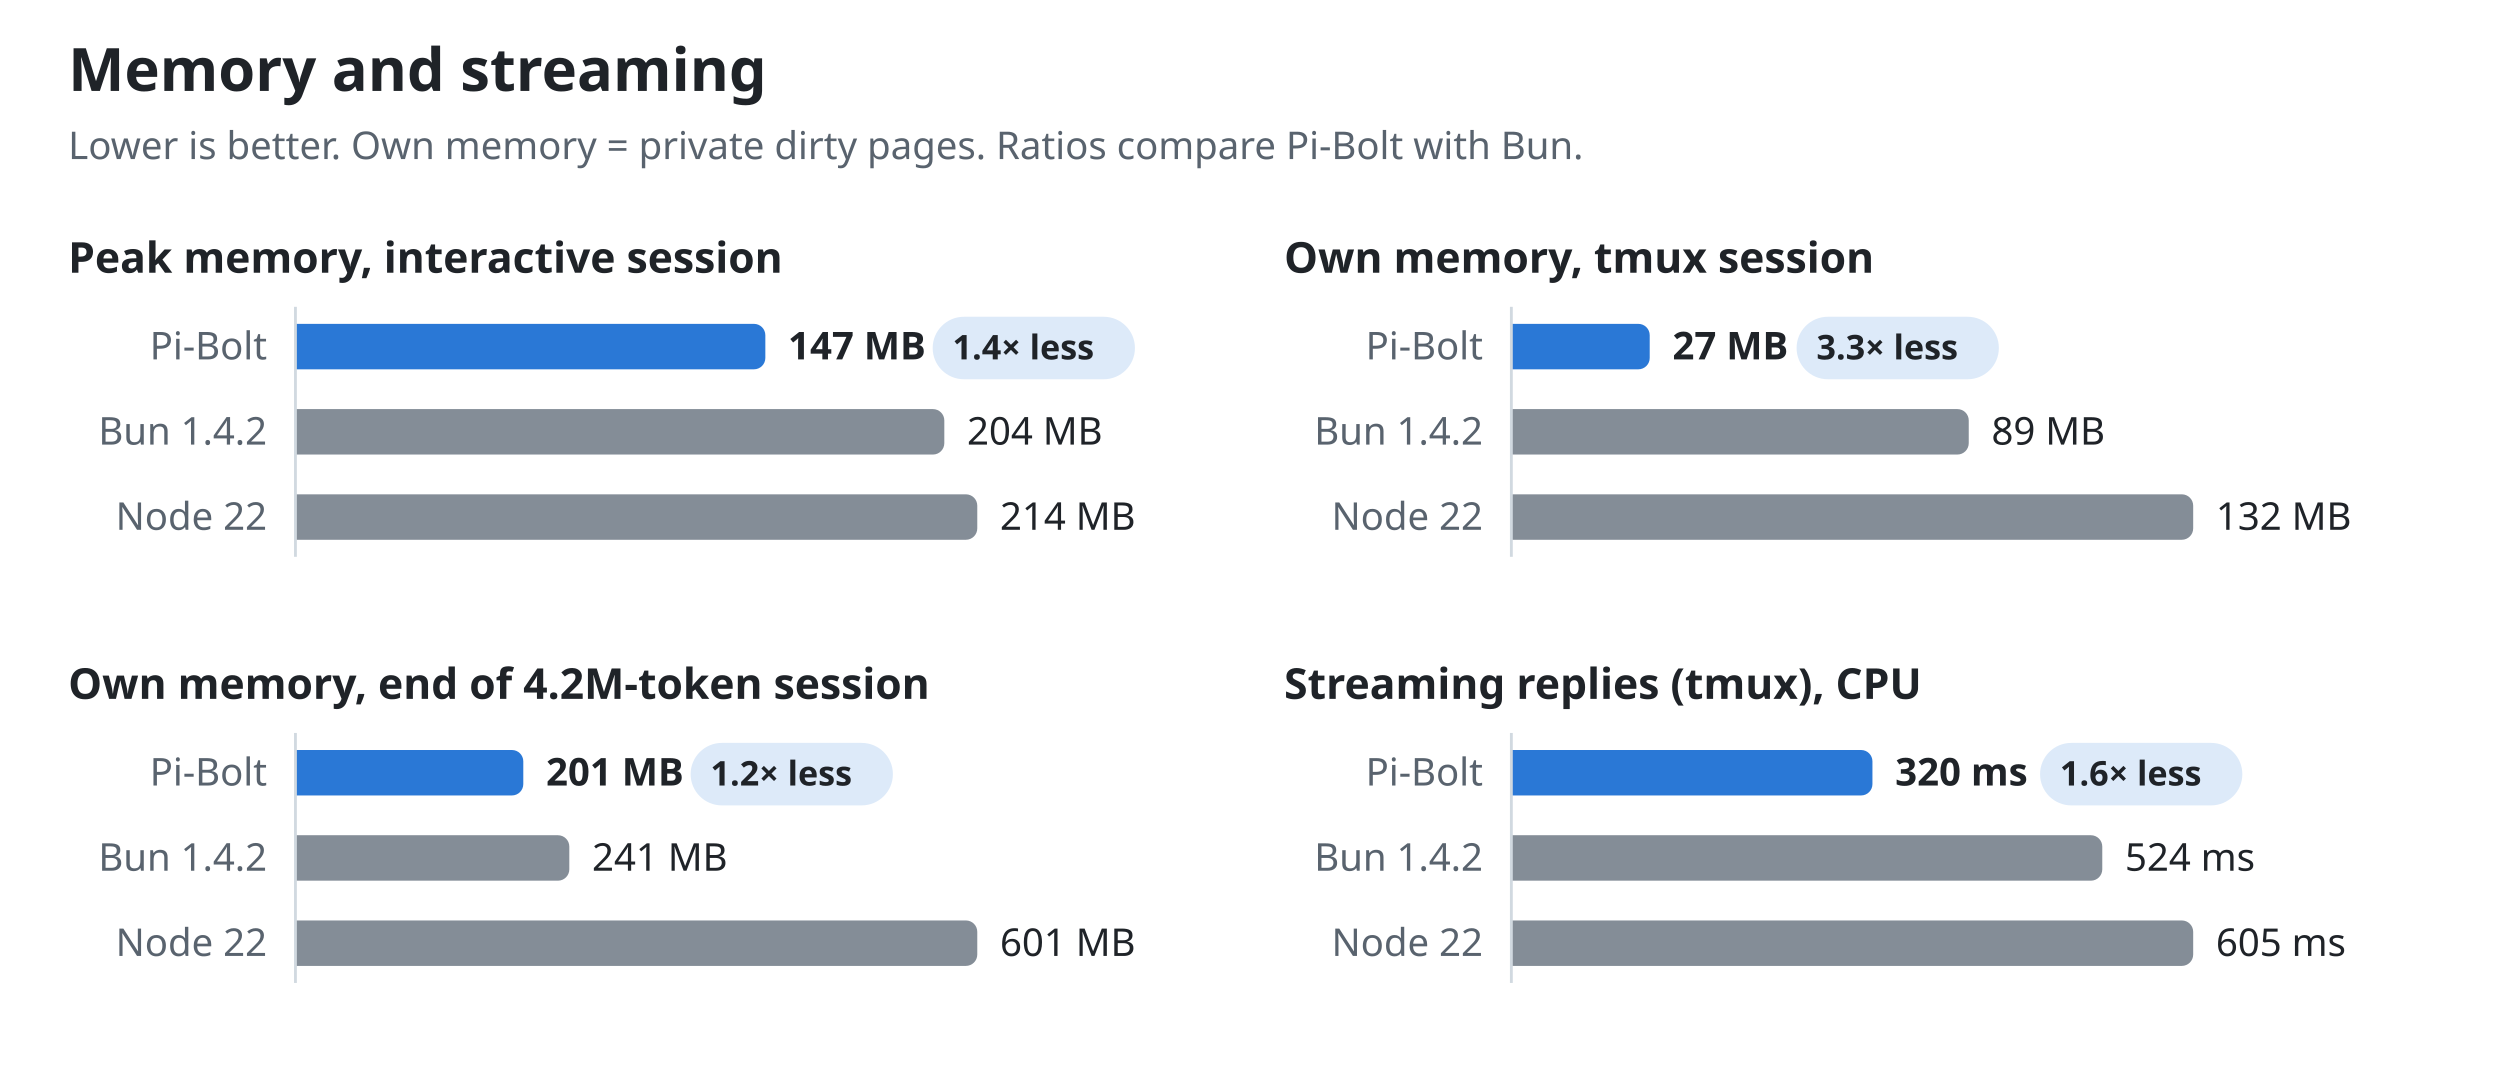
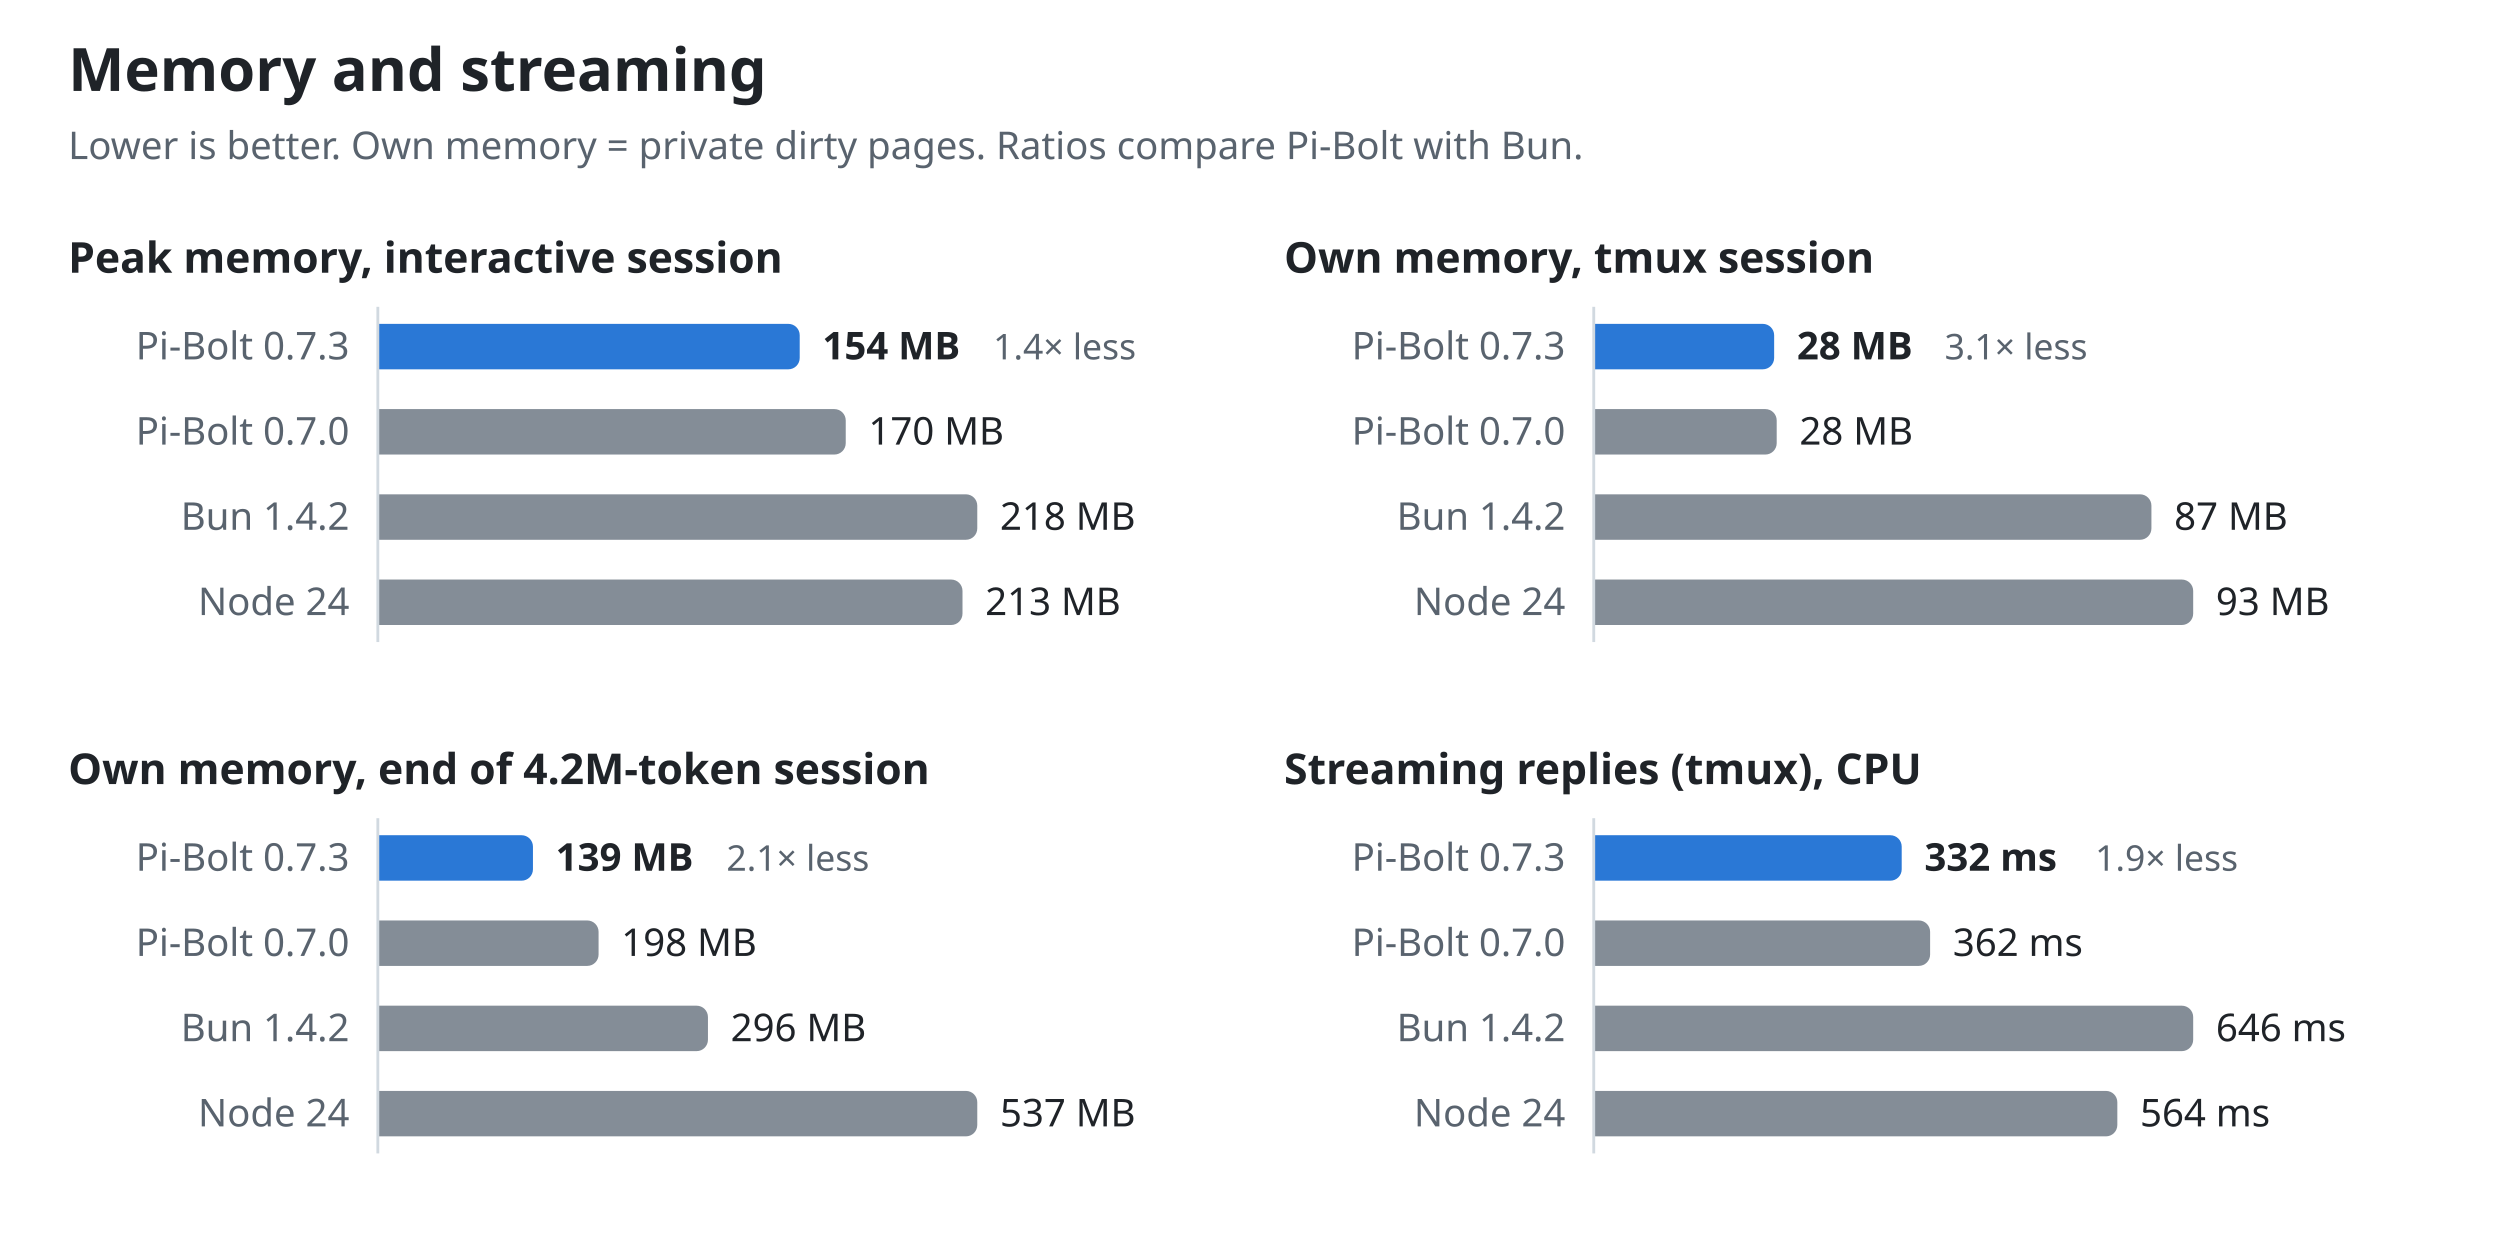
- <svg xmlns="http://www.w3.org/2000/svg" width="880" height="378" viewBox="0 0 880 378" role="img" aria-label="Memory and streaming: Lower is better. Own memory = private dirty pages. Ratios compare Pi-Bolt with Bun.">
+ <svg xmlns="http://www.w3.org/2000/svg" width="880" height="438" viewBox="0 0 880 438" role="img" aria-label="Memory and streaming: Lower is better. Own memory = private dirty pages. Ratios compare Pi-Bolt with Bun.">
  <style>text{font-family:-apple-system, BlinkMacSystemFont, 'Segoe UI', 'Noto Sans', Helvetica, Arial, sans-serif}</style>
  <text x="24" y="32" font-size="21" font-weight="650" fill="#1f2328">Memory and streaming</text>
  <text x="24" y="56" font-size="13.5" fill="#59636e">Lower is better. Own memory = private dirty pages. Ratios compare Pi-Bolt with Bun.</text>
  <text x="24" y="96" font-size="15" font-weight="600" fill="#1f2328">Peak memory, interactive session</text>
-   <text x="94" y="126.5" font-size="13.5" text-anchor="end" fill="#59636e">Pi-Bolt</text>
-   <path d="M104,114 h161.4 a4,4 0 0 1 4,4 v8 a4,4 0 0 1 -4,4 h-161.4 z" fill="#2a78d6" />
-   <text x="277.4" y="126.5" font-size="13.5" font-weight="650" fill="#1f2328">147 MB</text>
-   <rect x="328.3" y="111.5" width="71.2" height="22" rx="11.0" fill="#ddeaf9" />
-   <text x="335.3" y="126.5" font-size="12" font-weight="600" fill="#1f2328">1.4× less</text>
-   <text x="94" y="156.5" font-size="13.5" text-anchor="end" fill="#59636e">Bun 1.4.2</text>
-   <path d="M104,144 h224.4 a4,4 0 0 1 4,4 v8 a4,4 0 0 1 -4,4 h-224.4 z" fill="#848d97" />
-   <text x="340.4" y="156.5" font-size="13.5" font-weight="400" fill="#1f2328">204 MB</text>
-   <text x="94" y="186.5" font-size="13.5" text-anchor="end" fill="#59636e">Node 22</text>
-   <path d="M104,174 h236.0 a4,4 0 0 1 4,4 v8 a4,4 0 0 1 -4,4 h-236.0 z" fill="#848d97" />
-   <text x="352.0" y="186.5" font-size="13.5" font-weight="400" fill="#1f2328">214 MB</text>
-   <line x1="104" y1="108" x2="104" y2="196" stroke="#d1d9e0" />
+   <text x="123" y="126.5" font-size="13.5" text-anchor="end" fill="#59636e">Pi-Bolt 0.7.3</text>
+   <path d="M133,114 h144.5 a4,4 0 0 1 4,4 v8 a4,4 0 0 1 -4,4 h-144.5 z" fill="#2a78d6" />
+   <text x="289.5" y="126.5" font-size="13.5" font-weight="650" fill="#1f2328">154 MB</text>
+   <text x="349.6" y="126.5" font-size="12.5" fill="#59636e">1.4× less</text>
+   <text x="123" y="156.5" font-size="13.5" text-anchor="end" fill="#59636e">Pi-Bolt 0.7.0</text>
+   <path d="M133,144 h160.7 a4,4 0 0 1 4,4 v8 a4,4 0 0 1 -4,4 h-160.7 z" fill="#848d97" />
+   <text x="305.7" y="156.5" font-size="13.5" font-weight="400" fill="#1f2328">170 MB</text>
+   <text x="123" y="186.5" font-size="13.5" text-anchor="end" fill="#59636e">Bun 1.4.2</text>
+   <path d="M133,174 h207.0 a4,4 0 0 1 4,4 v8 a4,4 0 0 1 -4,4 h-207.0 z" fill="#848d97" />
+   <text x="352.0" y="186.5" font-size="13.5" font-weight="400" fill="#1f2328">218 MB</text>
+   <text x="123" y="216.5" font-size="13.5" text-anchor="end" fill="#59636e">Node 24</text>
+   <path d="M133,204 h201.8 a4,4 0 0 1 4,4 v8 a4,4 0 0 1 -4,4 h-201.8 z" fill="#848d97" />
+   <text x="346.8" y="216.5" font-size="13.5" font-weight="400" fill="#1f2328">213 MB</text>
+   <line x1="133" y1="108" x2="133" y2="226" stroke="#d1d9e0" />
  <text x="452" y="96" font-size="15" font-weight="600" fill="#1f2328">Own memory, tmux session</text>
-   <text x="522" y="126.5" font-size="13.5" text-anchor="end" fill="#59636e">Pi-Bolt</text>
-   <path d="M532,114 h44.7 a4,4 0 0 1 4,4 v8 a4,4 0 0 1 -4,4 h-44.7 z" fill="#2a78d6" />
-   <text x="588.7" y="126.5" font-size="13.5" font-weight="650" fill="#1f2328">27 MB</text>
-   <rect x="632.4" y="111.5" width="71.2" height="22" rx="11.0" fill="#ddeaf9" />
-   <text x="639.4" y="126.5" font-size="12" font-weight="600" fill="#1f2328">3.3× less</text>
-   <text x="522" y="156.5" font-size="13.5" text-anchor="end" fill="#59636e">Bun 1.4.2</text>
-   <path d="M532,144 h157.0 a4,4 0 0 1 4,4 v8 a4,4 0 0 1 -4,4 h-157.0 z" fill="#848d97" />
-   <text x="701.0" y="156.5" font-size="13.5" font-weight="400" fill="#1f2328">89 MB</text>
-   <text x="522" y="186.5" font-size="13.5" text-anchor="end" fill="#59636e">Node 22</text>
-   <path d="M532,174 h236.0 a4,4 0 0 1 4,4 v8 a4,4 0 0 1 -4,4 h-236.0 z" fill="#848d97" />
-   <text x="780.0" y="186.5" font-size="13.5" font-weight="400" fill="#1f2328">132 MB</text>
-   <line x1="532" y1="108" x2="532" y2="196" stroke="#d1d9e0" />
-   <text x="24" y="246" font-size="15" font-weight="600" fill="#1f2328">Own memory, end of 4.2M-token session</text>
-   <text x="94" y="276.5" font-size="13.5" text-anchor="end" fill="#59636e">Pi-Bolt</text>
-   <path d="M104,264 h76.2 a4,4 0 0 1 4,4 v8 a4,4 0 0 1 -4,4 h-76.2 z" fill="#2a78d6" />
-   <text x="192.2" y="276.5" font-size="13.5" font-weight="650" fill="#1f2328">201 MB</text>
-   <rect x="243.1" y="261.5" width="71.2" height="22" rx="11.0" fill="#ddeaf9" />
-   <text x="250.1" y="276.5" font-size="12" font-weight="600" fill="#1f2328">1.2× less</text>
-   <text x="94" y="306.5" font-size="13.5" text-anchor="end" fill="#59636e">Bun 1.4.2</text>
-   <path d="M104,294 h92.4 a4,4 0 0 1 4,4 v8 a4,4 0 0 1 -4,4 h-92.4 z" fill="#848d97" />
-   <text x="208.4" y="306.5" font-size="13.5" font-weight="400" fill="#1f2328">241 MB</text>
-   <text x="94" y="336.5" font-size="13.5" text-anchor="end" fill="#59636e">Node 22</text>
-   <path d="M104,324 h236.0 a4,4 0 0 1 4,4 v8 a4,4 0 0 1 -4,4 h-236.0 z" fill="#848d97" />
-   <text x="352.0" y="336.5" font-size="13.5" font-weight="400" fill="#1f2328">601 MB</text>
-   <line x1="104" y1="258" x2="104" y2="346" stroke="#d1d9e0" />
-   <text x="452" y="246" font-size="15" font-weight="600" fill="#1f2328">Streaming replies (tmux), CPU</text>
-   <text x="522" y="276.5" font-size="13.5" text-anchor="end" fill="#59636e">Pi-Bolt</text>
-   <path d="M532,264 h123.1 a4,4 0 0 1 4,4 v8 a4,4 0 0 1 -4,4 h-123.1 z" fill="#2a78d6" />
-   <text x="667.1" y="276.5" font-size="13.5" font-weight="650" fill="#1f2328">320 ms</text>
-   <rect x="718.1" y="261.5" width="71.2" height="22" rx="11.0" fill="#ddeaf9" />
-   <text x="725.1" y="276.5" font-size="12" font-weight="600" fill="#1f2328">1.6× less</text>
-   <text x="522" y="306.5" font-size="13.5" text-anchor="end" fill="#59636e">Bun 1.4.2</text>
-   <path d="M532,294 h204.0 a4,4 0 0 1 4,4 v8 a4,4 0 0 1 -4,4 h-204.0 z" fill="#848d97" />
-   <text x="748.0" y="306.5" font-size="13.5" font-weight="400" fill="#1f2328">524 ms</text>
-   <text x="522" y="336.5" font-size="13.5" text-anchor="end" fill="#59636e">Node 22</text>
-   <path d="M532,324 h236.0 a4,4 0 0 1 4,4 v8 a4,4 0 0 1 -4,4 h-236.0 z" fill="#848d97" />
-   <text x="780.0" y="336.5" font-size="13.5" font-weight="400" fill="#1f2328">605 ms</text>
-   <line x1="532" y1="258" x2="532" y2="346" stroke="#d1d9e0" />
+   <text x="551" y="126.5" font-size="13.5" text-anchor="end" fill="#59636e">Pi-Bolt 0.7.3</text>
+   <path d="M561,114 h59.5 a4,4 0 0 1 4,4 v8 a4,4 0 0 1 -4,4 h-59.5 z" fill="#2a78d6" />
+   <text x="632.5" y="126.5" font-size="13.5" font-weight="650" fill="#1f2328">28 MB</text>
+   <text x="684.5" y="126.5" font-size="12.5" fill="#59636e">3.1× less</text>
+   <text x="551" y="156.5" font-size="13.5" text-anchor="end" fill="#59636e">Pi-Bolt 0.7.0</text>
+   <path d="M561,144 h60.4 a4,4 0 0 1 4,4 v8 a4,4 0 0 1 -4,4 h-60.4 z" fill="#848d97" />
+   <text x="633.4" y="156.5" font-size="13.5" font-weight="400" fill="#1f2328">28 MB</text>
+   <text x="551" y="186.5" font-size="13.5" text-anchor="end" fill="#59636e">Bun 1.4.2</text>
+   <path d="M561,174 h192.3 a4,4 0 0 1 4,4 v8 a4,4 0 0 1 -4,4 h-192.3 z" fill="#848d97" />
+   <text x="765.3" y="186.5" font-size="13.5" font-weight="400" fill="#1f2328">87 MB</text>
+   <text x="551" y="216.5" font-size="13.5" text-anchor="end" fill="#59636e">Node 24</text>
+   <path d="M561,204 h207.0 a4,4 0 0 1 4,4 v8 a4,4 0 0 1 -4,4 h-207.0 z" fill="#848d97" />
+   <text x="780.0" y="216.5" font-size="13.5" font-weight="400" fill="#1f2328">93 MB</text>
+   <line x1="561" y1="108" x2="561" y2="226" stroke="#d1d9e0" />
+   <text x="24" y="276" font-size="15" font-weight="600" fill="#1f2328">Own memory, end of 4.2M-token session</text>
+   <text x="123" y="306.5" font-size="13.5" text-anchor="end" fill="#59636e">Pi-Bolt 0.7.3</text>
+   <path d="M133,294 h50.6 a4,4 0 0 1 4,4 v8 a4,4 0 0 1 -4,4 h-50.6 z" fill="#2a78d6" />
+   <text x="195.6" y="306.5" font-size="13.5" font-weight="650" fill="#1f2328">139 MB</text>
+   <text x="255.7" y="306.5" font-size="12.5" fill="#59636e">2.1× less</text>
+   <text x="123" y="336.5" font-size="13.5" text-anchor="end" fill="#59636e">Pi-Bolt 0.7.0</text>
+   <path d="M133,324 h73.7 a4,4 0 0 1 4,4 v8 a4,4 0 0 1 -4,4 h-73.7 z" fill="#848d97" />
+   <text x="218.7" y="336.5" font-size="13.5" font-weight="400" fill="#1f2328">198 MB</text>
+   <text x="123" y="366.5" font-size="13.5" text-anchor="end" fill="#59636e">Bun 1.4.2</text>
+   <path d="M133,354 h112.2 a4,4 0 0 1 4,4 v8 a4,4 0 0 1 -4,4 h-112.2 z" fill="#848d97" />
+   <text x="257.2" y="366.5" font-size="13.5" font-weight="400" fill="#1f2328">296 MB</text>
+   <text x="123" y="396.5" font-size="13.5" text-anchor="end" fill="#59636e">Node 24</text>
+   <path d="M133,384 h207.0 a4,4 0 0 1 4,4 v8 a4,4 0 0 1 -4,4 h-207.0 z" fill="#848d97" />
+   <text x="352.0" y="396.5" font-size="13.5" font-weight="400" fill="#1f2328">537 MB</text>
+   <line x1="133" y1="288" x2="133" y2="406" stroke="#d1d9e0" />
+   <text x="452" y="276" font-size="15" font-weight="600" fill="#1f2328">Streaming replies (tmux), CPU</text>
+   <text x="551" y="306.5" font-size="13.5" text-anchor="end" fill="#59636e">Pi-Bolt 0.7.3</text>
+   <path d="M561,294 h104.4 a4,4 0 0 1 4,4 v8 a4,4 0 0 1 -4,4 h-104.4 z" fill="#2a78d6" />
+   <text x="677.4" y="306.5" font-size="13.5" font-weight="650" fill="#1f2328">332 ms</text>
+   <text x="737.5" y="306.5" font-size="12.5" fill="#59636e">1.9× less</text>
+   <text x="551" y="336.5" font-size="13.5" text-anchor="end" fill="#59636e">Pi-Bolt 0.7.0</text>
+   <path d="M561,324 h114.4 a4,4 0 0 1 4,4 v8 a4,4 0 0 1 -4,4 h-114.4 z" fill="#848d97" />
+   <text x="687.4" y="336.5" font-size="13.5" font-weight="400" fill="#1f2328">362 ms</text>
+   <text x="551" y="366.5" font-size="13.5" text-anchor="end" fill="#59636e">Bun 1.4.2</text>
+   <path d="M561,354 h207.0 a4,4 0 0 1 4,4 v8 a4,4 0 0 1 -4,4 h-207.0 z" fill="#848d97" />
+   <text x="780.0" y="366.5" font-size="13.5" font-weight="400" fill="#1f2328">646 ms</text>
+   <text x="551" y="396.5" font-size="13.5" text-anchor="end" fill="#59636e">Node 24</text>
+   <path d="M561,384 h180.3 a4,4 0 0 1 4,4 v8 a4,4 0 0 1 -4,4 h-180.3 z" fill="#848d97" />
+   <text x="753.3" y="396.5" font-size="13.5" font-weight="400" fill="#1f2328">564 ms</text>
+   <line x1="561" y1="288" x2="561" y2="406" stroke="#d1d9e0" />
</svg>
